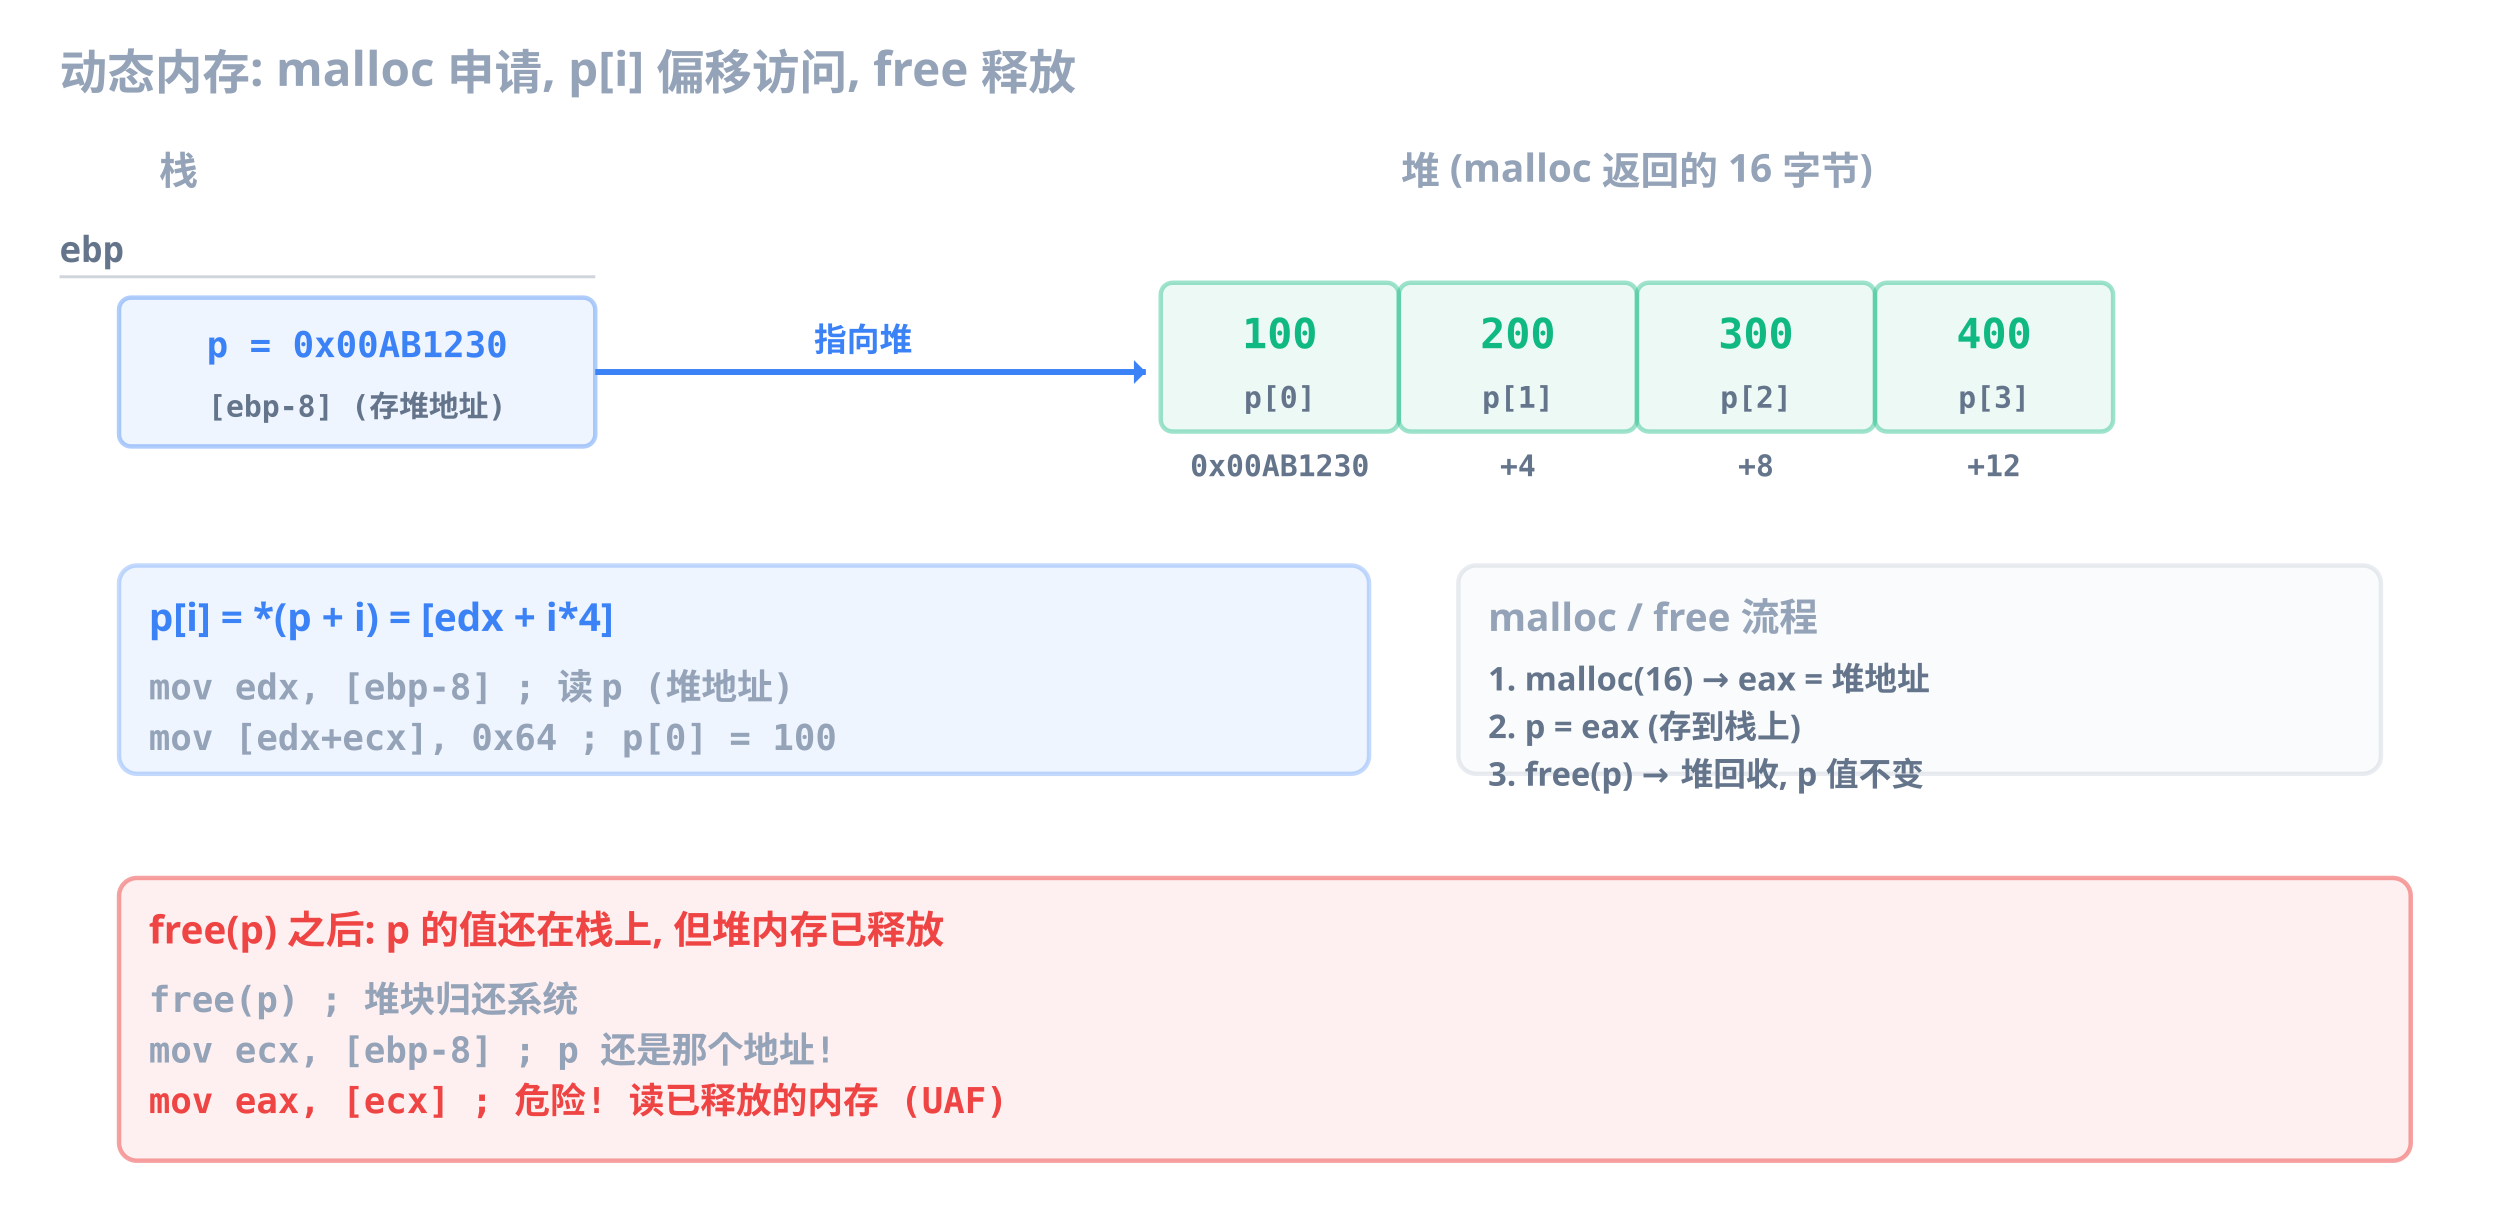
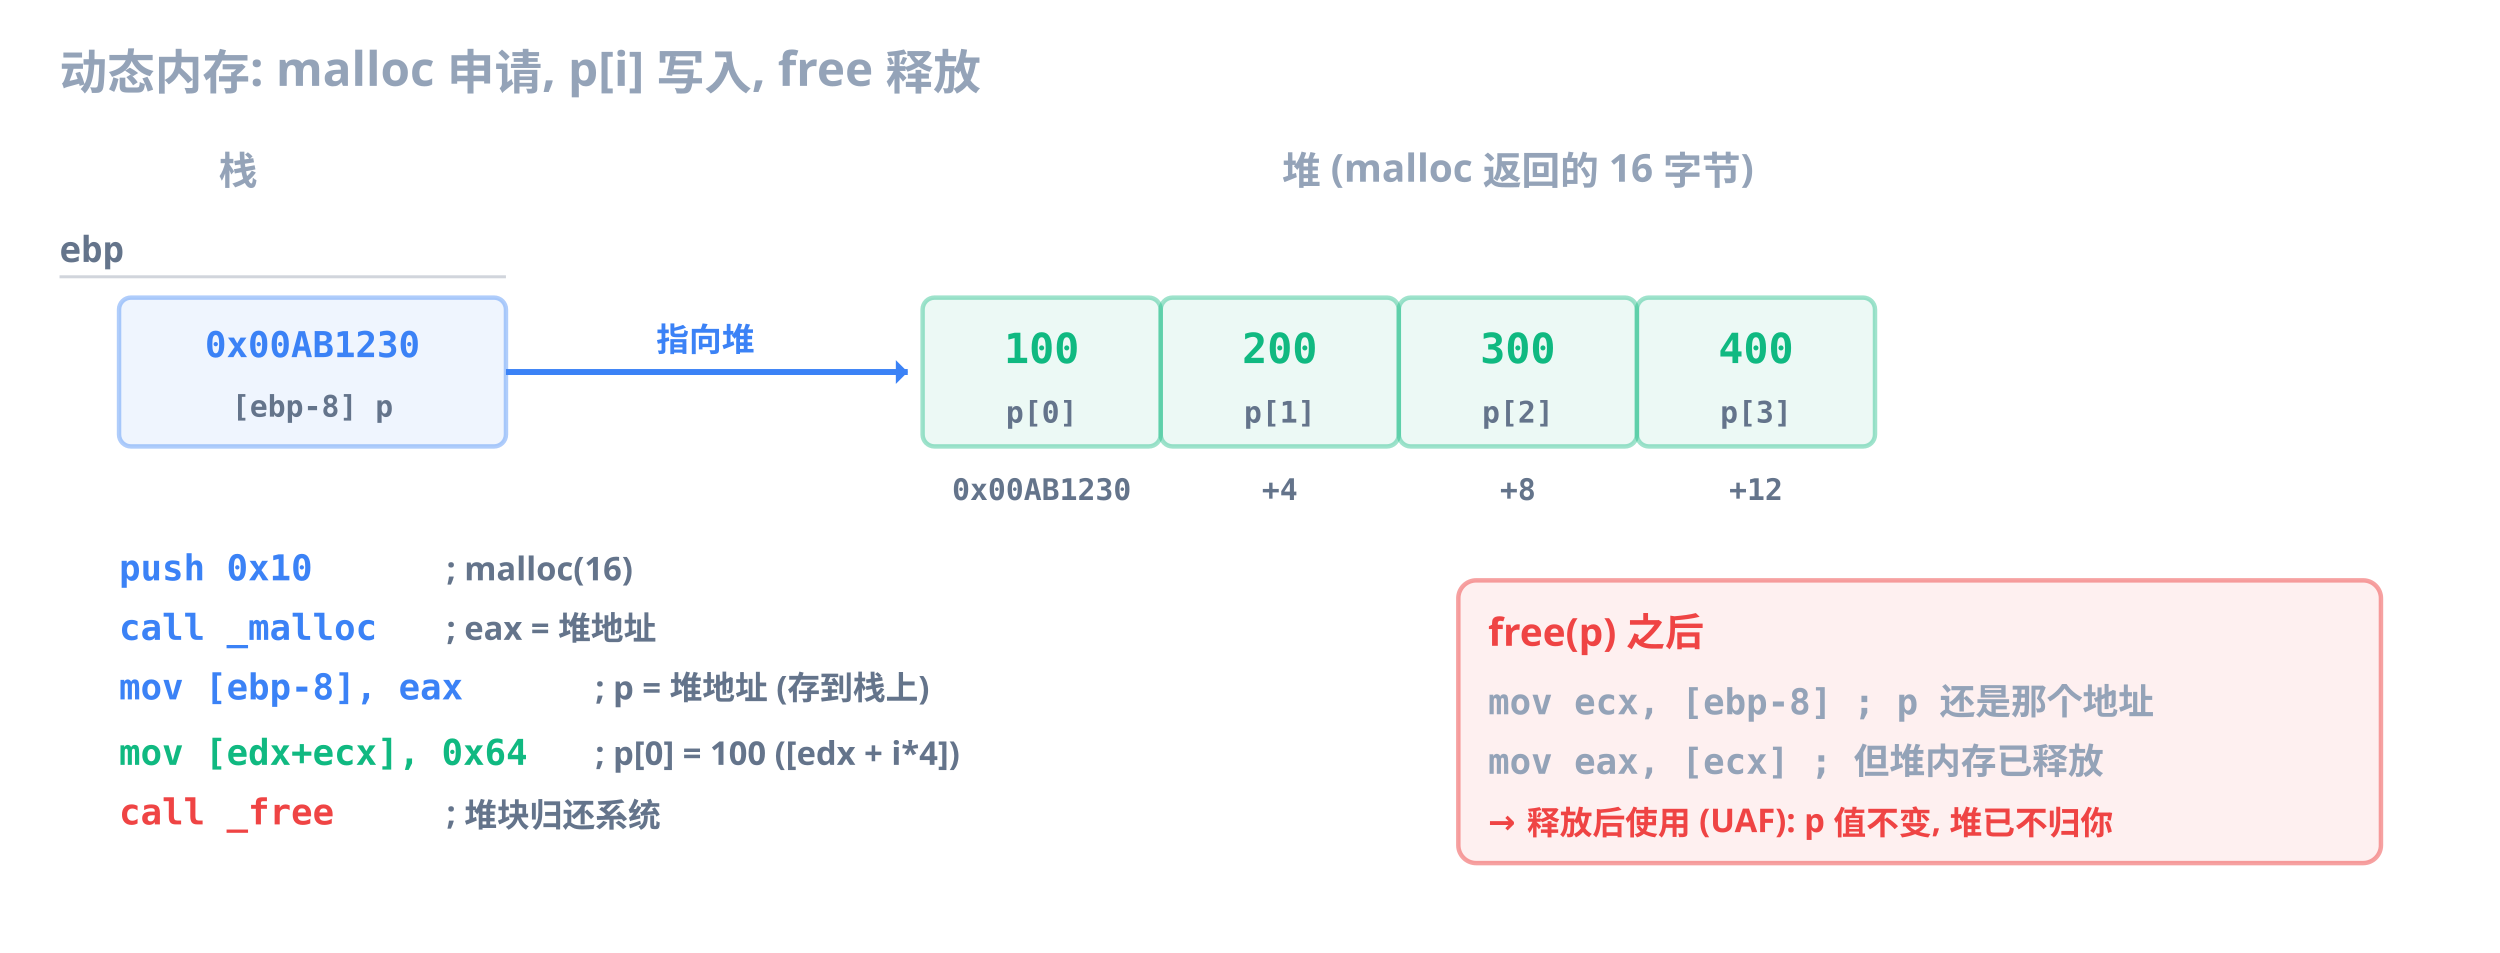
- <svg xmlns="http://www.w3.org/2000/svg" viewBox="0 0 840 410" width="100%" height="100%" font-family="'Noto Sans SC','Microsoft YaHei','PingFang SC','Hiragino Sans GB',sans-serif" font-size="14">
-   <text x="20" y="30" font-size="16" font-weight="bold" fill="#94a3b8">动态内存: malloc 申请, p[i] 偏移访问, free 释放</text>
-   <text x="60" y="62" font-size="13" font-weight="bold" text-anchor="middle" fill="#94a3b8">栈</text>
+ <svg xmlns="http://www.w3.org/2000/svg" viewBox="0 0 840 320" width="100%" height="100%" font-family="'Noto Sans SC','Microsoft YaHei','PingFang SC','Hiragino Sans GB',sans-serif" font-size="14">
+   <text x="20" y="30" font-size="16" font-weight="bold" fill="#94a3b8">动态内存: malloc 申请, p[i] 写入, free 释放</text>
+   <text x="80" y="62" font-size="13" font-weight="bold" text-anchor="middle" fill="#94a3b8">栈</text>
  <text x="20" y="88" font-family="monospace" font-size="12" font-weight="bold" fill="#64748b">ebp</text>
-   <line x1="20" y1="93" x2="200" y2="93" stroke="#64748b" stroke-opacity="0.3" stroke-width="1" />
-   <g transform="translate(40, 100)">
-     <rect x="0" y="0" width="160" height="50" rx="4" fill="#3b82f6" fill-opacity="0.08" stroke="#3b82f6" stroke-opacity="0.4" stroke-width="1.5" />
-     <text x="80" y="20" font-family="monospace" font-size="12" font-weight="bold" text-anchor="middle" fill="#3b82f6">p = 0x00AB1230</text>
-     <text x="80" y="40" font-family="monospace" font-size="10" font-weight="bold" text-anchor="middle" fill="#64748b">[ebp-8] (存堆地址)</text>
+   <line x1="20" y1="93" x2="170" y2="93" stroke="#64748b" stroke-opacity="0.3" stroke-width="1" />
+   <rect x="40" y="100" width="130" height="50" rx="4" fill="#3b82f6" fill-opacity="0.08" stroke="#3b82f6" stroke-opacity="0.4" stroke-width="1.5" />
+   <text x="105" y="120" font-family="monospace" font-size="12" font-weight="bold" text-anchor="middle" fill="#3b82f6">0x00AB1230</text>
+   <text x="105" y="140" font-family="monospace" font-size="10" font-weight="bold" text-anchor="middle" fill="#64748b">[ebp-8] p</text>
+   <path d="M 170 125 L 305 125" fill="none" stroke="#3b82f6" stroke-width="2" />
+   <polygon points="301,121 305,125 301,129" fill="#3b82f6" />
+   <text x="237" y="118" font-size="11" font-weight="bold" text-anchor="middle" fill="#3b82f6">指向堆</text>
+   <text x="510" y="62" font-size="13" font-weight="bold" text-anchor="middle" fill="#94a3b8">堆 (malloc 返回的 16 字节)</text>
+   <rect x="310" y="100" width="80" height="50" rx="4" fill="#10b981" fill-opacity="0.08" stroke="#10b981" stroke-opacity="0.4" stroke-width="1.5" />
+   <text x="350" y="122" font-family="monospace" font-size="14" font-weight="bold" text-anchor="middle" fill="#10b981">100</text>
+   <text x="350" y="142" font-family="monospace" font-size="10" font-weight="bold" text-anchor="middle" fill="#64748b">p[0]</text>
+   <rect x="390" y="100" width="80" height="50" rx="4" fill="#10b981" fill-opacity="0.08" stroke="#10b981" stroke-opacity="0.4" stroke-width="1.5" />
+   <text x="430" y="122" font-family="monospace" font-size="14" font-weight="bold" text-anchor="middle" fill="#10b981">200</text>
+   <text x="430" y="142" font-family="monospace" font-size="10" font-weight="bold" text-anchor="middle" fill="#64748b">p[1]</text>
+   <rect x="470" y="100" width="80" height="50" rx="4" fill="#10b981" fill-opacity="0.08" stroke="#10b981" stroke-opacity="0.4" stroke-width="1.5" />
+   <text x="510" y="122" font-family="monospace" font-size="14" font-weight="bold" text-anchor="middle" fill="#10b981">300</text>
+   <text x="510" y="142" font-family="monospace" font-size="10" font-weight="bold" text-anchor="middle" fill="#64748b">p[2]</text>
+   <rect x="550" y="100" width="80" height="50" rx="4" fill="#10b981" fill-opacity="0.08" stroke="#10b981" stroke-opacity="0.4" stroke-width="1.5" />
+   <text x="590" y="122" font-family="monospace" font-size="14" font-weight="bold" text-anchor="middle" fill="#10b981">400</text>
+   <text x="590" y="142" font-family="monospace" font-size="10" font-weight="bold" text-anchor="middle" fill="#64748b">p[3]</text>
+   <text x="350" y="168" font-family="monospace" font-size="10" font-weight="bold" text-anchor="middle" fill="#64748b">0x00AB1230</text>
+   <text x="430" y="168" font-family="monospace" font-size="10" font-weight="bold" text-anchor="middle" fill="#64748b">+4</text>
+   <text x="510" y="168" font-family="monospace" font-size="10" font-weight="bold" text-anchor="middle" fill="#64748b">+8</text>
+   <text x="590" y="168" font-family="monospace" font-size="10" font-weight="bold" text-anchor="middle" fill="#64748b">+12</text>
+   <g transform="translate(40, 195)">
+     <text x="0" y="0" font-family="monospace" font-size="12" font-weight="bold" fill="#3b82f6">push 0x10</text>
+     <text x="110" y="0" font-size="11" font-weight="bold" fill="#64748b">; malloc(16)</text>
+     <text x="0" y="20" font-family="monospace" font-size="12" font-weight="bold" fill="#3b82f6">call _malloc</text>
+     <text x="110" y="20" font-size="11" font-weight="bold" fill="#64748b">; eax = 堆地址</text>
+     <text x="0" y="40" font-family="monospace" font-size="12" font-weight="bold" fill="#3b82f6">mov [ebp-8], eax</text>
+     <text x="160" y="40" font-size="11" font-weight="bold" fill="#64748b">; p = 堆地址 (存到栈上)</text>
+     <text x="0" y="62" font-family="monospace" font-size="12" font-weight="bold" fill="#10b981">mov [edx+ecx], 0x64</text>
+     <text x="160" y="62" font-size="11" font-weight="bold" fill="#64748b">; p[0] = 100 ([edx + i*4])</text>
+     <text x="0" y="82" font-family="monospace" font-size="12" font-weight="bold" fill="#ef4444">call _free</text>
+     <text x="110" y="82" font-size="11" font-weight="bold" fill="#64748b">; 堆块归还系统</text>
  </g>
-   <path d="M 200 125 L 385 125" fill="none" stroke="#3b82f6" stroke-width="2" />
-   <polygon points="381,121 385,125 381,129" fill="#3b82f6" />
-   <text x="290" y="118" font-size="11" font-weight="bold" text-anchor="middle" fill="#3b82f6">指向堆</text>
-   <text x="550" y="62" font-size="13" font-weight="bold" text-anchor="middle" fill="#94a3b8">堆 (malloc 返回的 16 字节)</text>
-   <g transform="translate(390, 95)">
-     <rect x="0" y="0" width="80" height="50" rx="4" fill="#10b981" fill-opacity="0.08" stroke="#10b981" stroke-opacity="0.4" stroke-width="1.5" />
-     <text x="40" y="22" font-family="monospace" font-size="14" font-weight="bold" text-anchor="middle" fill="#10b981">100</text>
-     <text x="40" y="42" font-family="monospace" font-size="10" font-weight="bold" text-anchor="middle" fill="#64748b">p[0]</text>
-   </g>
-   <g transform="translate(470, 95)">
-     <rect x="0" y="0" width="80" height="50" rx="4" fill="#10b981" fill-opacity="0.08" stroke="#10b981" stroke-opacity="0.4" stroke-width="1.5" />
-     <text x="40" y="22" font-family="monospace" font-size="14" font-weight="bold" text-anchor="middle" fill="#10b981">200</text>
-     <text x="40" y="42" font-family="monospace" font-size="10" font-weight="bold" text-anchor="middle" fill="#64748b">p[1]</text>
-   </g>
-   <g transform="translate(550, 95)">
-     <rect x="0" y="0" width="80" height="50" rx="4" fill="#10b981" fill-opacity="0.08" stroke="#10b981" stroke-opacity="0.4" stroke-width="1.5" />
-     <text x="40" y="22" font-family="monospace" font-size="14" font-weight="bold" text-anchor="middle" fill="#10b981">300</text>
-     <text x="40" y="42" font-family="monospace" font-size="10" font-weight="bold" text-anchor="middle" fill="#64748b">p[2]</text>
-   </g>
-   <g transform="translate(630, 95)">
-     <rect x="0" y="0" width="80" height="50" rx="4" fill="#10b981" fill-opacity="0.08" stroke="#10b981" stroke-opacity="0.4" stroke-width="1.5" />
-     <text x="40" y="22" font-family="monospace" font-size="14" font-weight="bold" text-anchor="middle" fill="#10b981">400</text>
-     <text x="40" y="42" font-family="monospace" font-size="10" font-weight="bold" text-anchor="middle" fill="#64748b">p[3]</text>
-   </g>
-   <text x="430" y="160" font-family="monospace" font-size="10" font-weight="bold" text-anchor="middle" fill="#64748b">0x00AB1230</text>
-   <text x="510" y="160" font-family="monospace" font-size="10" font-weight="bold" text-anchor="middle" fill="#64748b">+4</text>
-   <text x="590" y="160" font-family="monospace" font-size="10" font-weight="bold" text-anchor="middle" fill="#64748b">+8</text>
-   <text x="670" y="160" font-family="monospace" font-size="10" font-weight="bold" text-anchor="middle" fill="#64748b">+12</text>
-   <g transform="translate(40, 190)">
-     <rect x="0" y="0" width="420" height="70" rx="6" fill="#3b82f6" fill-opacity="0.08" stroke="#3b82f6" stroke-opacity="0.3" stroke-width="1.5" />
-     <text x="10" y="22" font-size="13" font-weight="bold" fill="#3b82f6">p[i] = *(p + i) = [edx + i*4]</text>
-     <text x="10" y="45" font-family="monospace" font-size="12" font-weight="bold" fill="#94a3b8">mov edx, [ebp-8]   ; 读 p (堆地址)</text>
-     <text x="10" y="62" font-family="monospace" font-size="12" font-weight="bold" fill="#94a3b8">mov [edx+ecx], 0x64 ; p[0] = 100</text>
-   </g>
-   <g transform="translate(490, 190)">
-     <rect x="0" y="0" width="310" height="70" rx="6" fill="#94a3b8" fill-opacity="0.05" stroke="#94a3b8" stroke-opacity="0.2" stroke-width="1.5" />
-     <text x="10" y="22" font-size="13" font-weight="bold" fill="#94a3b8">malloc / free 流程</text>
-     <text x="10" y="42" font-size="11" font-weight="bold" fill="#64748b">1. malloc(16) → eax = 堆地址</text>
-     <text x="10" y="58" font-size="11" font-weight="bold" fill="#64748b">2. p = eax (存到栈上)</text>
-     <text x="10" y="74" font-size="11" font-weight="bold" fill="#64748b">3. free(p) → 堆回收, p 值不变</text>
-   </g>
-   <g transform="translate(40, 295)">
-     <rect x="0" y="0" width="770" height="95" rx="6" fill="#ef4444" fill-opacity="0.08" stroke="#ef4444" stroke-opacity="0.5" stroke-width="1.5" />
-     <text x="10" y="22" font-size="13" font-weight="bold" fill="#ef4444">free(p) 之后: p 的值还在栈上, 但堆内存已释放</text>
-     <text x="10" y="45" font-family="monospace" font-size="12" font-weight="bold" fill="#94a3b8">free(p)       ; 堆块归还系统</text>
-     <text x="10" y="62" font-family="monospace" font-size="12" font-weight="bold" fill="#94a3b8">mov ecx, [ebp-8]  ; p 还是那个地址!</text>
-     <text x="10" y="79" font-family="monospace" font-size="12" font-weight="bold" fill="#ef4444">mov eax, [ecx]    ; 危险! 读已释放的内存 (UAF)</text>
+   <g transform="translate(490, 195)">
+     <rect x="0" y="0" width="310" height="95" rx="6" fill="#ef4444" fill-opacity="0.08" stroke="#ef4444" stroke-opacity="0.5" stroke-width="1.5" />
+     <text x="10" y="22" font-size="13" font-weight="bold" fill="#ef4444">free(p) 之后</text>
+     <text x="10" y="45" font-family="monospace" font-size="12" font-weight="bold" fill="#94a3b8">mov ecx, [ebp-8]  ; p 还是那个地址</text>
+     <text x="10" y="65" font-family="monospace" font-size="12" font-weight="bold" fill="#94a3b8">mov eax, [ecx]    ; 但堆内存已释放</text>
+     <text x="10" y="85" font-size="11" font-weight="bold" fill="#ef4444">→ 释放后使用 (UAF): p 值不变, 堆已不归你</text>
  </g>
</svg>
